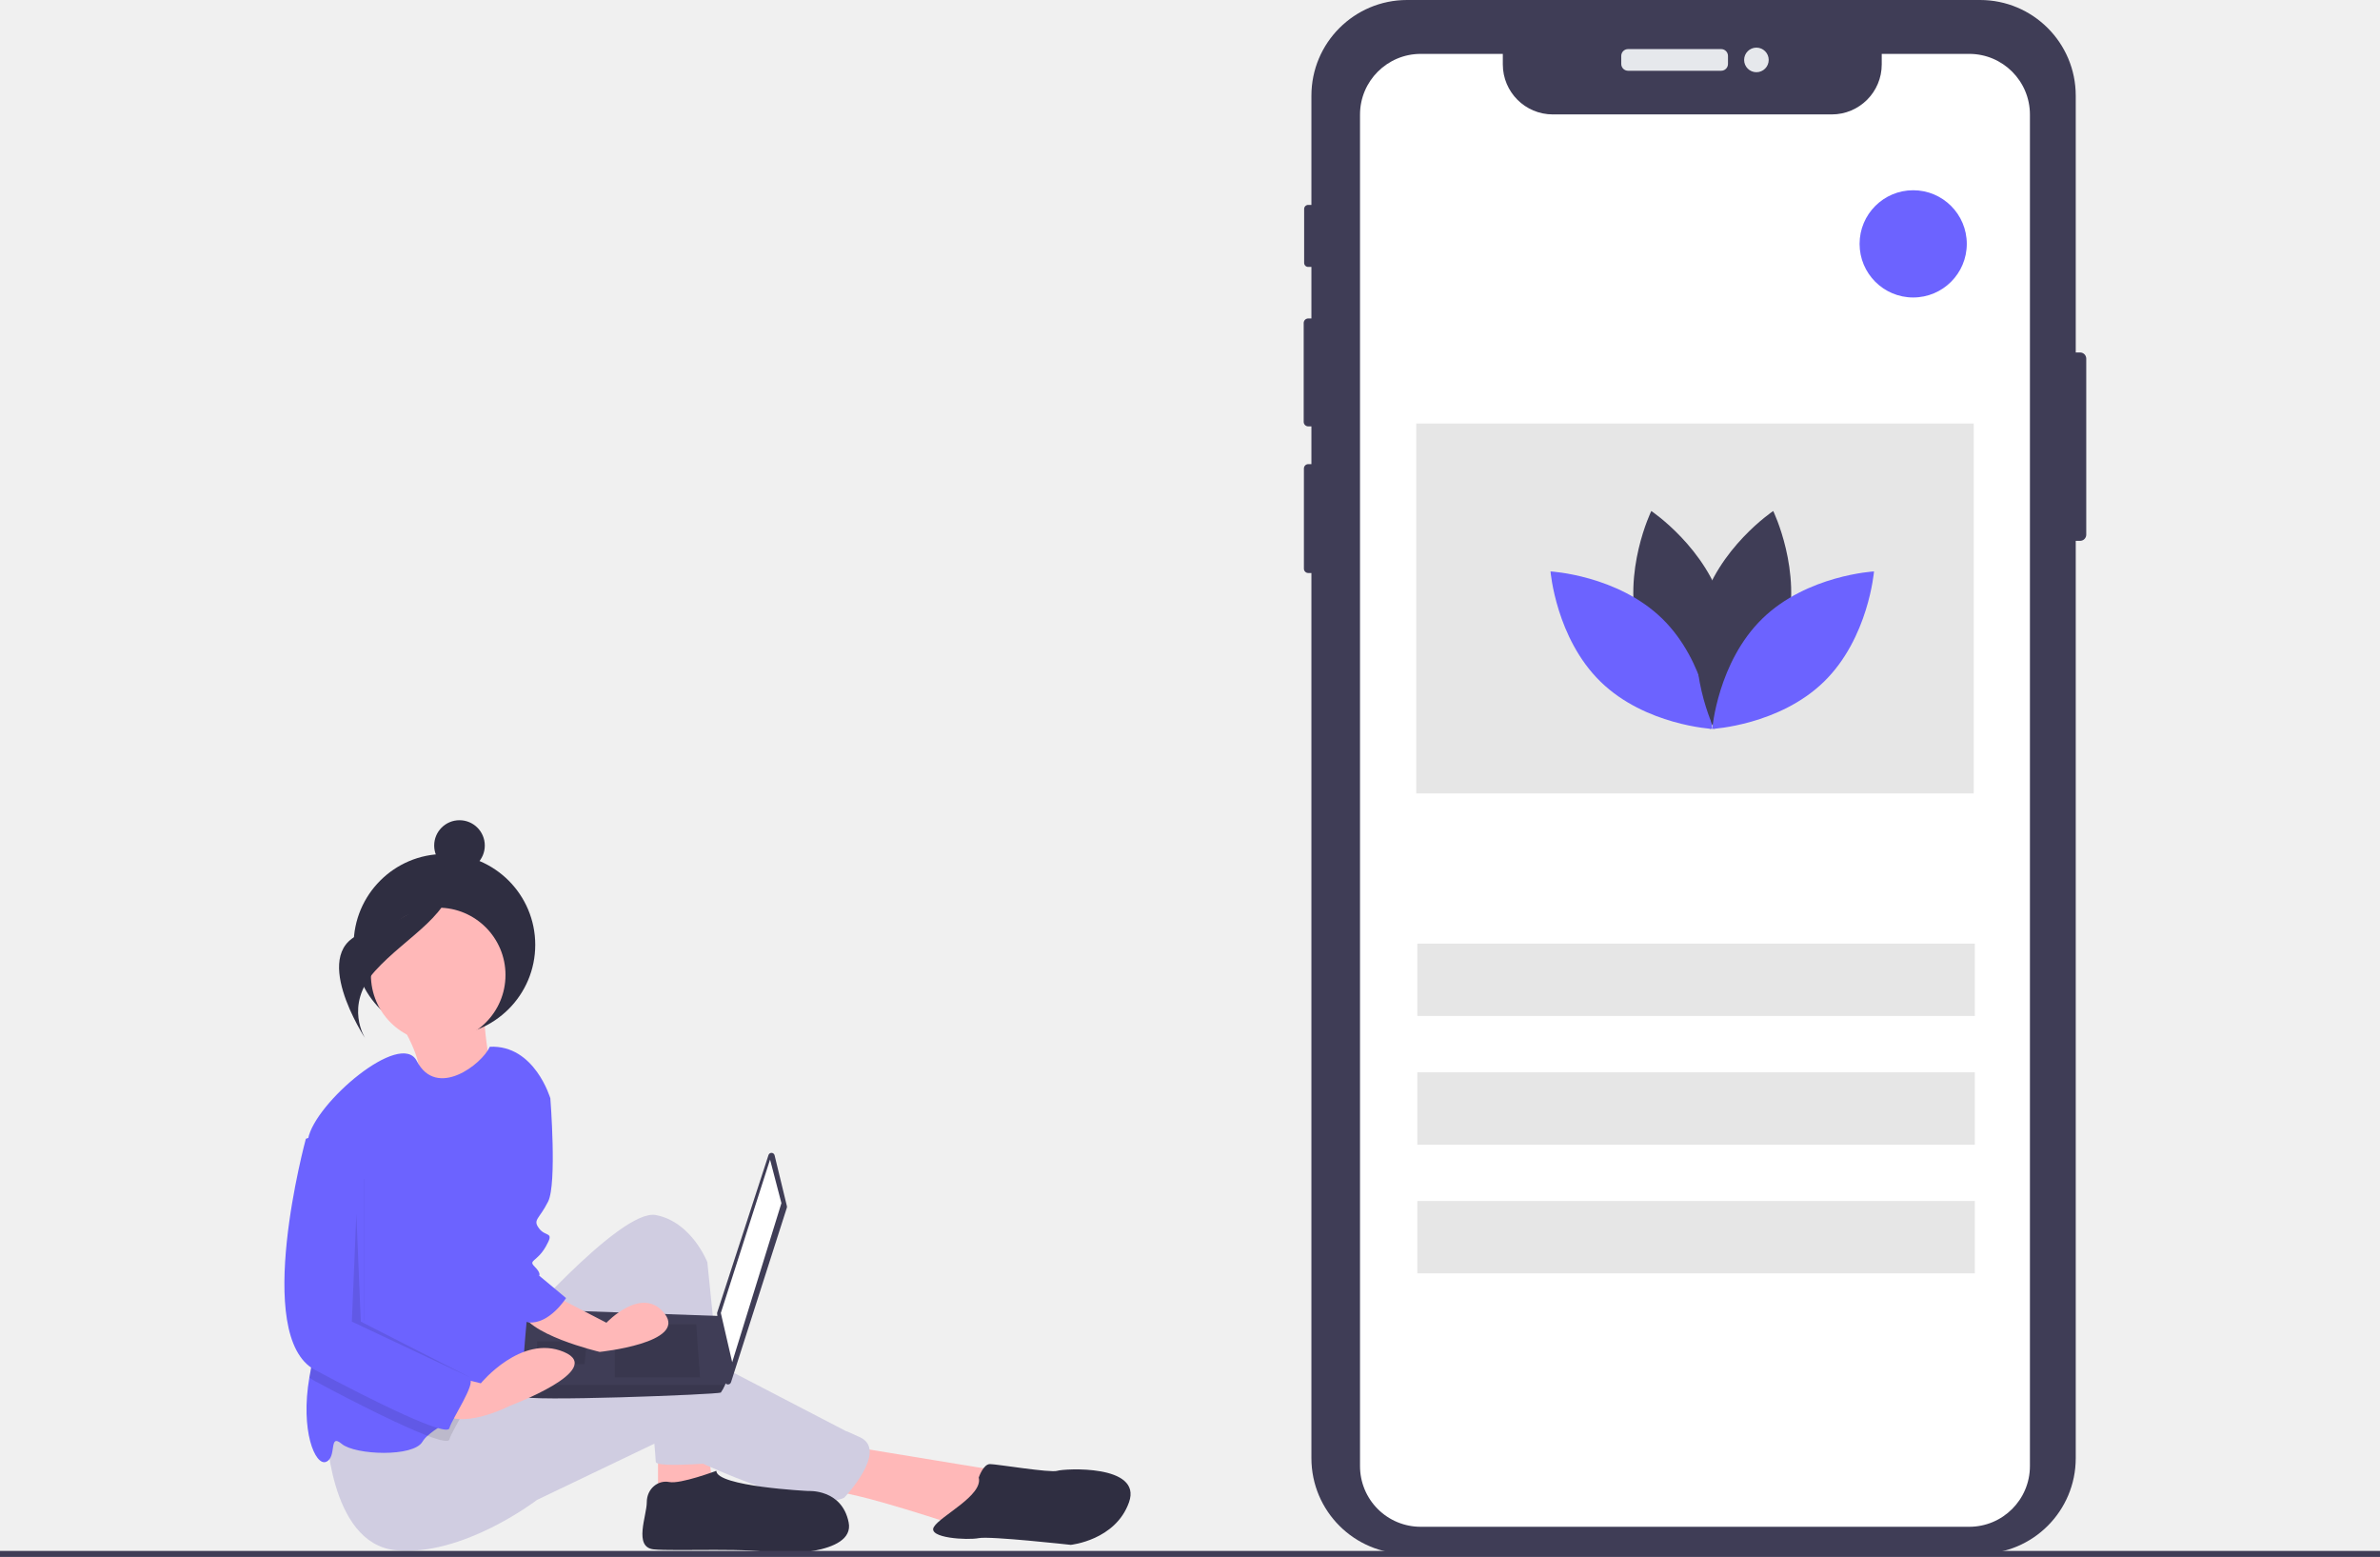
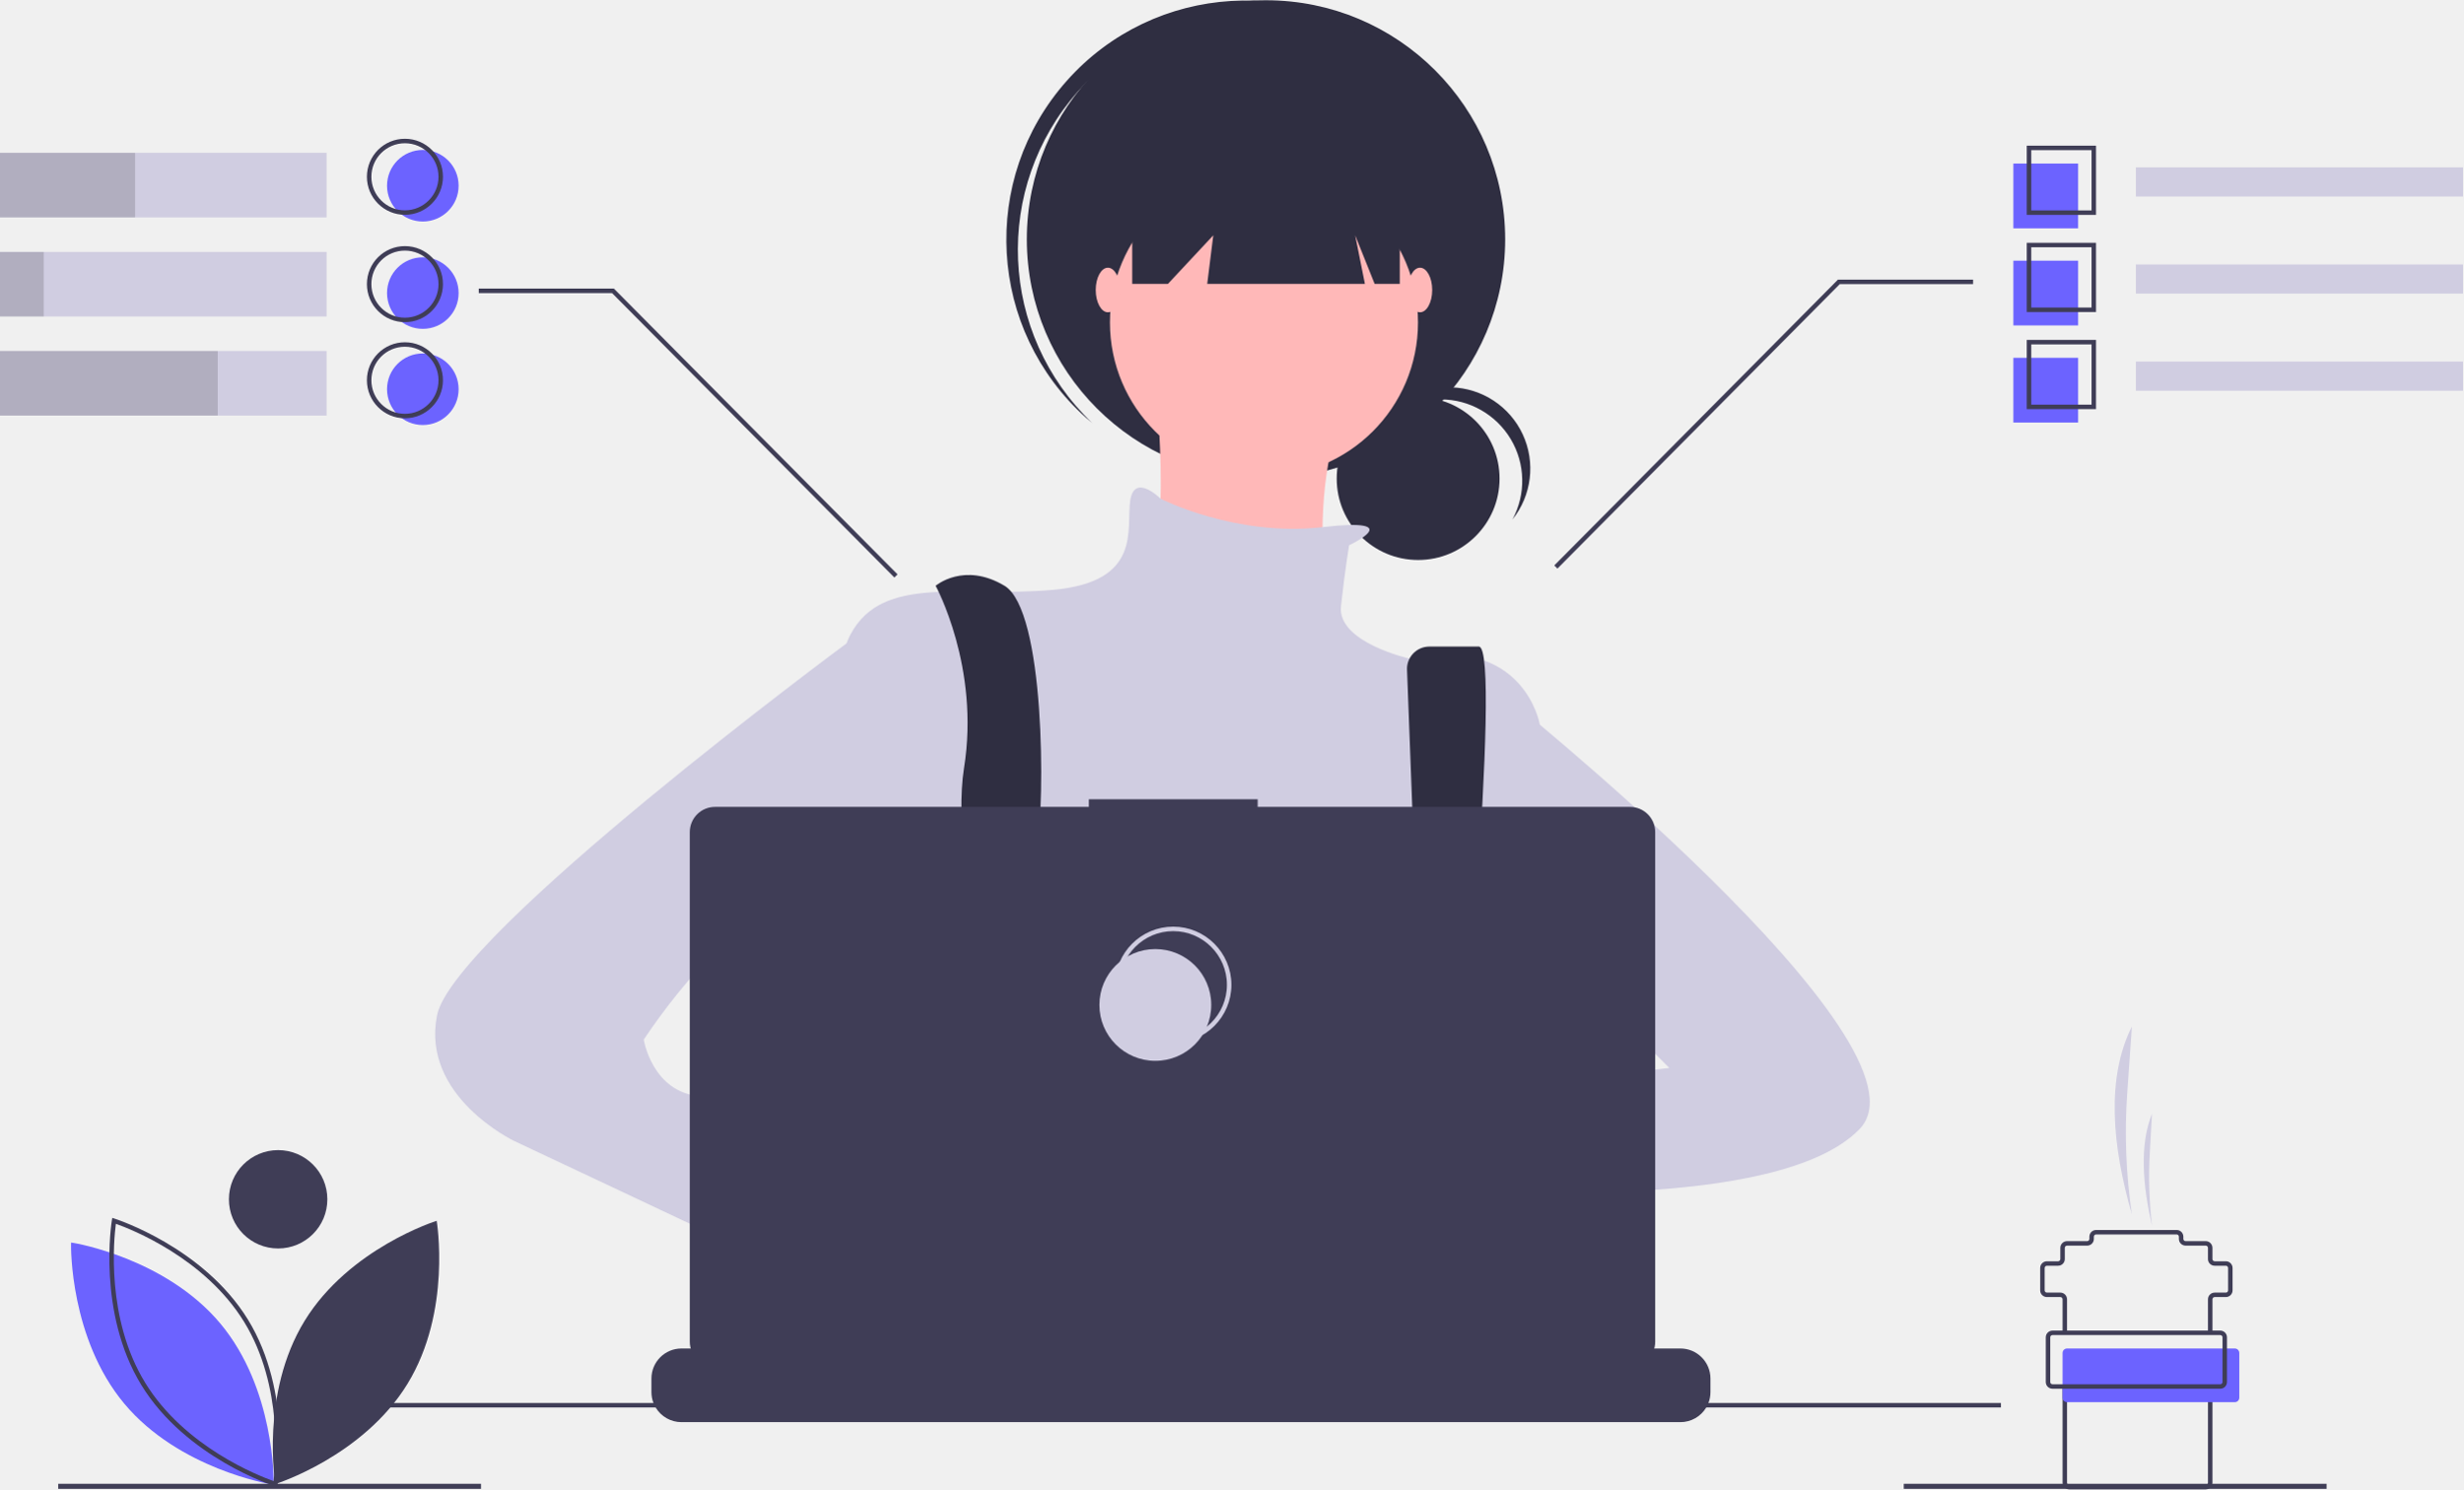
- <svg xmlns="http://www.w3.org/2000/svg" id="e4e5ac1e-f7c3-49db-bea6-73c2d2e1dfe0" data-name="Layer 1" width="888" height="580.723" viewBox="0 0 888 580.723">
-   <path d="M304.558,539.723s10.804,17.136,6.946,21.776,28.95,4.756,28.95,4.756-4.928-24.928-3.478-30.665Z" transform="translate(-156 -159.6383)" fill="#ffb8b8" />
-   <circle cx="165.825" cy="352.416" r="33.88" fill="#2f2e41" />
-   <polygon points="245.51 536.052 245.51 556.137 265.594 551.952 263.921 537.726 245.51 536.052" fill="#ffb8b8" />
-   <path d="M472.642,699.038l56.069,9.205-14.226,20.921s-39.332-13.39-49.374-13.39S472.642,699.038,472.642,699.038Z" transform="translate(-156 -159.6383)" fill="#ffb8b8" />
-   <path d="M345.441,658.869s41.843-48.537,55.232-46.027,19.248,17.574,19.248,17.574l7.532,74.48s-26.779,2.511-26.779,0-5.021-56.069-5.021-56.069S356.32,735.859,335.399,678.117Z" transform="translate(-156 -159.6383)" fill="#d0cde1" />
-   <path d="M277.656,691.506s.837,43.843,25.942,46.353,52.722-18.737,52.722-18.737l45.19-21.649s53.559,28.344,69.459,20.813c0,0,16.737-17.574,5.858-22.595s-.837,0-.837,0l-64.438-33.474s-12.553-3.347-34.311,5.858-51.048,13.39-51.048,13.39Z" transform="translate(-156 -159.6383)" fill="#d0cde1" />
-   <circle cx="163.498" cy="363.66" r="25.106" fill="#ffb8b8" />
-   <path d="M355.483,593.594l-1.674,35.148s.837,46.027-6.695,49.374c-3.808,1.69-11.457,5.088-18.528,8.804-5.306,2.778-10.285,5.724-13.063,8.26a9.368,9.368,0,0,0-1.883,2.184c-3.347,5.858-25.106,5.021-30.127.837s-1.674,5.021-5.858,6.695c-4.05,1.623-9.666-11.649-6.226-31.466.109-.661.234-1.331.368-2.008,3.841-19.206-2.193-65.208-1.264-82.982a31.273,31.273,0,0,1,.427-4.05c2.511-13.39,34.545-40.638,40.537-29.03,7.381,14.327,24.336,1.239,27.248-5.281,16.737-.837,22.595,19.248,22.595,19.248Z" transform="translate(-156 -159.6383)" fill="#6c63ff" />
-   <path d="M423.268,708.243s-13.39,5.021-17.574,4.184-8.369,2.511-8.369,7.532-5.021,16.737,2.511,17.574,38.495-.837,45.19,1.674c0,0,30.127.837,27.616-11.716s-15.063-11.716-15.063-11.716S423.268,714.101,423.268,708.243Z" transform="translate(-156 -159.6383)" fill="#2f2e41" />
-   <path d="M521.18,710.754s1.674-5.021,4.184-5.021,22.595,3.347,25.106,2.511,31.8-2.511,26.779,11.716-21.758,15.9-21.758,15.9-30.127-3.347-34.311-2.511-19.248,0-16.737-4.184S522.854,717.449,521.18,710.754Z" transform="translate(-156 -159.6383)" fill="#2f2e41" />
-   <path d="M445.005,590.551l4.591,18.938a1.183,1.183,0,0,1-.023.639L428.747,675.211a1.183,1.183,0,0,1-2.302-.227l-2.881-25.353a1.183,1.183,0,0,1,.051-.5l19.116-58.667A1.183,1.183,0,0,1,445.005,590.551Z" transform="translate(-156 -159.6383)" fill="#3f3d56" />
-   <polygon points="287.316 432.512 291.555 448.761 273.186 508.105 268.947 489.737 287.316 432.512" fill="#fff" />
-   <path d="M350.768,680.46c.706,2.119,73.473-.706,74.18-1.413a15.335,15.335,0,0,0,1.554-2.826c.664-1.413,1.272-2.826,1.272-2.826l-2.826-22.876L352.887,647.962s-1.802,19.386-2.169,28.259A21.199,21.199,0,0,0,350.768,680.46Z" transform="translate(-156 -159.6383)" fill="#3f3d56" />
-   <polygon points="259.763 493.975 261.176 513.757 229.385 513.757 229.385 493.975 259.763 493.975" opacity="0.1" />
-   <polygon points="218.788 500.334 218.978 500.296 218.081 508.811 200.419 508.811 200.419 500.334 218.788 500.334" opacity="0.1" />
-   <path d="M350.768,680.46c.706,2.119,73.473-.706,74.18-1.413a15.335,15.335,0,0,0,1.554-2.826h-75.784A21.199,21.199,0,0,0,350.768,680.46Z" transform="translate(-156 -159.6383)" opacity="0.1" />
-   <circle cx="171.439" cy="315.379" r="9.442" fill="#2f2e41" />
-   <path d="M324.599,485.295s-9.647,16.046-32.078,22.052-.183,39.715-.183,39.715-8.09-12.258,3.579-25.239S326.365,499.967,324.599,485.295Z" transform="translate(-156 -159.6383)" fill="#2f2e41" />
-   <path d="M328.587,686.92c-2.067,3.908-4.494,7.967-4.904,9.607-.276,1.113-3.339.469-8.159-1.347-9.666-3.657-26.419-12.034-42.052-20.411a13.202,13.202,0,0,1-2.042-1.339c.109-.661.234-1.331.368-2.008,3.841-19.206-2.193-65.208-1.264-82.982l7.122-2.377,14.226,13.39v56.906s36.822,20.084,39.332,21.758C332.495,678.97,330.729,682.861,328.587,686.92Z" transform="translate(-156 -159.6383)" opacity="0.1" />
-   <path d="M359.667,641.295l22.595,11.716s13.39-14.226,21.758-3.347S379.752,663.89,379.752,663.89s-28.453-6.695-29.29-15.9S359.667,641.295,359.667,641.295Z" transform="translate(-156 -159.6383)" fill="#ffb8b8" />
-   <path d="M322.009,672.259l13.39,3.347S350.462,657.195,366.362,663.89s-20.084,20.084-20.084,20.084-19.248,10.042-26.779,1.674S322.009,672.259,322.009,672.259Z" transform="translate(-156 -159.6383)" fill="#ffb8b8" />
-   <path d="M351.299,561.794c.837.837,10.042,7.532,10.042,7.532s2.511,31.8-.837,38.495-5.858,6.695-3.347,10.042,5.858.837,2.511,6.695-6.695,5.021-4.184,7.532,1.674,3.347,1.674,3.347l10.042,8.369s-6.161,9.813-13.96,9.091-14.493-38.381-14.493-38.381Z" transform="translate(-156 -159.6383)" fill="#6c63ff" />
-   <path d="M277.656,581.878l-7.532,2.511s-20.084,73.643,3.347,86.196,49.374,25.106,50.211,21.758S333.725,675.606,331.214,673.932s-39.332-21.758-39.332-21.758v-56.906Z" transform="translate(-156 -159.6383)" fill="#6c63ff" />
-   <polygon points="132.953 452.785 131.28 492.954 175.633 513.876 134.627 492.954 132.953 452.785" opacity="0.1" />
-   <path d="M934.4,293.398v65.68a2.296,2.296,0,0,1-2.29,2.29h-1.63v342.15a35.702,35.702,0,0,1-35.7,35.7H680.99a35.693,35.693,0,0,1-35.69-35.7v-330.15h-1.18a1.618,1.618,0,0,1-1.62-1.61V334.378a1.62,1.62,0,0,1,1.62-1.62h1.18V318.678h-1.19a1.696,1.696,0,0,1-1.69-1.7v-36.87a1.694,1.694,0,0,1,1.69-1.69h1.19v-19.22h-1.21a1.498,1.498,0,0,1-1.5-1.5v-20.12a1.507,1.507,0,0,1,1.5-1.51h1.21v-40.74a35.691,35.691,0,0,1,35.69-35.69H894.78a35.7,35.7,0,0,1,35.7,35.69v95.78h1.63A2.296,2.296,0,0,1,934.4,293.398Z" transform="translate(-156 -159.6383)" fill="#3f3d56" />
-   <rect x="604.903" y="18.307" width="39.823" height="8.086" rx="2.542" fill="#e6e8ec" />
-   <circle cx="655.335" cy="22.35" r="4.587" fill="#e6e8ec" />
-   <path d="M913.385,202.388v504.09a22.65,22.65,0,0,1-22.65,22.64h-204.65a22.611,22.611,0,0,1-22.65-22.64v-504.09a22.649,22.649,0,0,1,22.65-22.65h30.63v3.93a18.65,18.65,0,0,0,18.65,18.65h104.08a18.65,18.65,0,0,0,18.65-18.65v-3.93h32.64A22.643,22.643,0,0,1,913.385,202.388Z" transform="translate(-156 -159.6383)" fill="#fff" />
-   <rect x="528.827" y="351.959" width="208" height="27" fill="#e6e6e6" />
-   <rect x="528.827" y="399.959" width="208" height="27" fill="#e6e6e6" />
-   <rect x="528.827" y="447.959" width="208" height="27" fill="#e6e6e6" />
-   <circle cx="713.827" cy="90.959" r="20" fill="#6c63ff" />
-   <rect x="528.41" y="157.959" width="208" height="138" fill="#e6e6e6" />
-   <path d="M767.235,395.188c6.073,22.45,26.875,36.354,26.875,36.354s10.955-22.495,4.882-44.945-26.875-36.354-26.875-36.354S761.162,372.738,767.235,395.188Z" transform="translate(-156 -159.6383)" fill="#3f3d56" />
-   <path d="M776.159,390.363c16.665,16.223,18.7,41.16,18.7,41.16s-24.984-1.364-41.648-17.587-18.7-41.16-18.7-41.16S759.495,374.141,776.159,390.363Z" transform="translate(-156 -159.6383)" fill="#6c63ff" />
-   <path d="M822.484,395.188c-6.073,22.45-26.875,36.354-26.875,36.354s-10.955-22.495-4.882-44.945S817.602,350.243,817.602,350.243,828.557,372.738,822.484,395.188Z" transform="translate(-156 -159.6383)" fill="#3f3d56" />
-   <path d="M813.56,390.363c-16.665,16.223-18.7,41.16-18.7,41.16s24.984-1.364,41.648-17.587,18.7-41.16,18.7-41.16S830.225,374.141,813.56,390.363Z" transform="translate(-156 -159.6383)" fill="#6c63ff" />
-   <rect y="578.483" width="888" height="2.241" fill="#3f3d56" />
+ <svg xmlns="http://www.w3.org/2000/svg" id="f61e7f2c-3df8-44b9-b514-d2b672d0e0d5" data-name="Layer 1" width="1101" height="666.051" viewBox="0 0 1101 666.051">
+   <circle cx="633.929" cy="214.02" r="36.396" fill="#2f2e41" />
+   <path d="M693.569,295.601a36.401,36.401,0,0,1,32.039,53.669,36.387,36.387,0,1,0-60.454-39.982A36.306,36.306,0,0,1,693.569,295.601Z" transform="translate(-49.50001 -116.9745)" fill="#2f2e41" />
+   <circle cx="565.919" cy="107.031" r="106.912" fill="#2f2e41" />
+   <path d="M531.51,157.671A106.893,106.893,0,0,1,679.677,146.461c-.874-.831-1.739-1.669-2.648-2.476A106.913,106.913,0,0,0,534.963,303.792c.908.808,1.842,1.568,2.77,2.339A106.893,106.893,0,0,1,531.51,157.671Z" transform="translate(-49.50001 -116.9745)" fill="#2f2e41" />
+   <circle cx="565.013" cy="144.178" r="68.859" fill="#ffb8b8" />
+   <path d="M565.587,282.898s9.06,83.356-5.436,92.416,83.356,21.745,83.356,21.745-14.497-90.604,21.745-114.161Z" transform="translate(-49.50001 -116.9745)" fill="#ffb8b8" />
+   <path d="M652.566,360.817s26.982-12.6-11.878-8.112-72.388-12.727-72.388-12.727-11.774-11.778-13.586.906,5.436,36.242-34.429,39.866-76.107-7.248-90.604,19.933-7.248,144.966-7.248,144.966,27.181,97.852,48.926,112.349,212.013-5.436,212.013-5.436L737.734,554.709V440.548s-7.248-39.866-57.986-28.993c0,0-32.617-7.248-30.805-23.557S652.566,360.817,652.566,360.817Z" transform="translate(-49.50001 -116.9745)" fill="#d0cde1" />
+   <path d="M478.55,727.245c1.12-4.88,1.87-7.64,1.87-7.64l-.58-3.97-5.97-40.54-2.51-17.1c21.74-9.06,27.18-50.74,27.18-50.74l.82-.49,3.71-2.22v-.01l13.32-7.99.27-.16,5.38,3.58,10.93,7.29c38.24,28.12,77.18,27.62,101.21,23.19,14.69-2.71,23.82-6.88,23.82-6.88l26.36-8.79.82-.27.81.12,15.46,2.34.28.05,1.28.19-3.58,24.75-5.19,35.97c13.71,7.26,25.9,20.9,36.56,37.71q3.54,5.58,6.86,11.61c2.88,5.2,5.63,10.61,8.25,16.15.32.66.63,1.33.94,2,1.01,2.17,2.01,4.36,2.98,6.56H473.75c.36-2.21.72-4.32,1.07-6.35a1.548,1.548,0,0,0,.04-.21c.13-.68.25-1.34.36-2C476.44,736.795,477.62,731.285,478.55,727.245Z" transform="translate(-49.50001 -116.9745)" fill="#2f2e41" />
+   <path d="M467.735,378.938s19.933,36.242,12.685,81.543S502.164,618.132,502.164,618.132l21.745-5.436s-14.497-94.228-10.872-115.973,3.624-106.912-14.497-117.785S467.735,378.938,467.735,378.938Z" transform="translate(-49.50001 -116.9745)" fill="#2f2e41" />
+   <path d="M678.473,416.6l7.617,200.626,14.497,9.06s20.839-220.167,9.966-220.167H688.43A9.97,9.97,0,0,0,678.473,416.6Z" transform="translate(-49.50001 -116.9745)" fill="#2f2e41" />
+   <circle cx="462.63" cy="487.567" r="9.06" fill="#6c63ff" />
+   <circle cx="643.838" cy="496.627" r="9.06" fill="#6c63ff" />
+   <polygon points="506.12 58.104 506.12 126.963 522.067 126.963 542.362 105.218 539.644 126.963 610.133 126.963 605.784 105.218 614.482 126.963 625.717 126.963 625.717 58.104 506.12 58.104" fill="#2f2e41" />
+   <ellipse cx="495.248" cy="129.681" rx="5.436" ry="9.966" fill="#ffb8b8" />
+   <ellipse cx="634.778" cy="129.681" rx="5.436" ry="9.966" fill="#ffb8b8" />
+   <path d="M721.425,612.695s-82.449-15.403-87.886,11.778,91.51,15.403,91.51,15.403Z" transform="translate(-49.50001 -116.9745)" fill="#ffb8b8" />
+   <path d="M719.613,426.052S917.129,583.702,880.888,621.756,706.929,648.937,706.929,648.937l9.06-45.302,79.731-9.06L755.855,554.709l-36.242,3.624Z" transform="translate(-49.50001 -116.9745)" fill="#d0cde1" />
+   <path d="M427.869,688.803l25.369,19.933s18.121,56.174,45.302,39.866S473.171,674.306,473.171,674.306l-30.805-10.872Z" transform="translate(-49.50001 -116.9745)" fill="#ffb8b8" />
+   <path d="M453.238,397.058l-25.301,7.614s-175.84,130.104-183.088,166.346S279.279,627.192,279.279,627.192l157.651,74.295,16.309-43.49-74.295-38.054s5.436-10.872-16.309-12.685S337.265,581.89,337.265,581.89s43.49-67.047,67.047-52.55,30.805,25.369,30.805,25.369Z" transform="translate(-49.50001 -116.9745)" fill="#d0cde1" />
+   <path d="M814.1,733.455v6.07a13.34,13.34,0,0,1-.91,4.87,13.682,13.682,0,0,1-.97,2,13.437,13.437,0,0,1-11.55,6.56H354.12a13.437,13.437,0,0,1-11.55-6.56,13.688,13.688,0,0,1-.97-2,13.342,13.342,0,0,1-.91-4.87v-6.07a13.426,13.426,0,0,1,13.43-13.43h25.74v-2.83a.559.559,0,0,1,.56-.56h13.43a.559.559,0,0,1,.56.56v2.83h8.39v-2.83a.559.559,0,0,1,.56-.56h13.43a.559.559,0,0,1,.56.56v2.83h8.4v-2.83a.559.559,0,0,1,.56-.56h13.43a.559.559,0,0,1,.56.56v2.83h8.39v-2.83a.559.559,0,0,1,.56-.56h13.43a.559.559,0,0,1,.56.56v2.83h8.39v-2.83a.559.559,0,0,1,.56-.56h13.43a.559.559,0,0,1,.56.56v2.83h8.4v-2.83a.559.559,0,0,1,.56-.56h13.43a.559.559,0,0,1,.56.56v2.83h8.39v-2.83a.559.559,0,0,1,.56-.56h105.2a.559.559,0,0,1,.56.56v2.83h8.4v-2.83a.559.559,0,0,1,.56-.56h13.43a.566.566,0,0,1,.56.56v2.83h8.39v-2.83a.559.559,0,0,1,.56-.56h13.43a.559.559,0,0,1,.56.56v2.83h8.39v-2.83a.559.559,0,0,1,.56-.56h13.43a.559.559,0,0,1,.56.56v2.83h8.4v-2.83a.559.559,0,0,1,.56-.56h13.43a.557.557,0,0,1,.55.56v2.83h8.4v-2.83a.559.559,0,0,1,.56-.56H738a.559.559,0,0,1,.56.56v2.83h8.39v-2.83a.559.559,0,0,1,.56-.56h13.43a.559.559,0,0,1,.56.56v2.83h39.17A13.426,13.426,0,0,1,814.1,733.455Z" transform="translate(-49.50001 -116.9745)" fill="#3f3d56" />
+   <rect x="161.448" y="627.416" width="733" height="2" fill="#3f3d56" />
+   <path d="M778.142,477.821H611.7v-3.431H536.228v3.431h-167.129a11.259,11.259,0,0,0-11.259,11.259v227.911A11.259,11.259,0,0,0,369.099,728.25H778.142a11.259,11.259,0,0,0,11.259-11.259V489.08A11.259,11.259,0,0,0,778.142,477.821Z" transform="translate(-49.50001 -116.9745)" fill="#3f3d56" />
+   <circle cx="524.448" cy="440.416" r="25" fill="none" stroke="#d0cde1" stroke-miterlimit="10" stroke-width="2" />
+   <circle cx="516.448" cy="449.416" r="25" fill="#d0cde1" />
+   <rect x="26.02" y="663.551" width="189" height="2.262" fill="#3f3d56" />
+   <rect x="851.02" y="663.551" width="189" height="2.262" fill="#3f3d56" />
+   <path d="M185.639,707.692c-19.911,32.506-13.061,72.941-13.061,72.941s39.133-12.269,59.044-44.775,13.061-72.941,13.061-72.941S205.55,675.185,185.639,707.692Z" transform="translate(-49.50001 -116.9745)" fill="#3f3d56" />
+   <path d="M171.766,780.901l-1.132-.179c-.409-.065-41.158-6.817-65.562-36.015-24.404-29.199-23.817-70.5-23.809-70.914l.024-1.146,1.132.179c.409.065,41.158,6.817,65.562,36.016h0c24.404,29.198,23.817,70.499,23.809,70.913Z" transform="translate(-49.50001 -116.9745)" fill="#6c63ff" />
+   <path d="M173.374,781.929l-1.094-.343c-.396-.124-39.721-12.756-59.598-45.206-19.877-32.451-13.263-73.223-13.194-73.631l.191-1.13,1.094.343c.396.124,39.721,12.756,59.598,45.207h0c19.877,32.45,13.263,73.222,13.194,73.63Zm-72.081-117.678c-.905,6.843-4.514,42.336,13.095,71.084,17.609,28.747,50.867,41.658,57.373,43.962.905-6.843,4.514-42.336-13.095-71.083h0C141.056,679.466,107.798,666.555,101.293,664.251Z" transform="translate(-49.50001 -116.9745)" fill="#3f3d56" />
+   <circle cx="124.321" cy="536.328" r="22" fill="#3f3d56" />
+   <polygon points="399.789 258.254 273.582 131.051 214 131.051 214 129.051 274.417 129.051 274.711 129.348 401.211 256.848 399.789 258.254" fill="#3f3d56" />
+   <polygon points="696.211 254.254 822.417 127.051 882 127.051 882 125.051 821.582 125.051 821.289 125.348 694.789 252.848 696.211 254.254" fill="#3f3d56" />
+   <rect x="0" y="68.34" width="146" height="28.877" fill="#d0cde1" />
+   <rect x="0" y="112.651" width="146" height="28.877" fill="#d0cde1" />
+   <rect x="0" y="156.963" width="146" height="28.877" fill="#d0cde1" />
+   <rect x="0" y="68.34" width="60.399" height="28.877" opacity="0.15" />
+   <rect y="112.651" width="19.554" height="28.877" opacity="0.15" />
+   <rect x="0" y="156.963" width="97.333" height="28.877" opacity="0.15" />
+   <rect x="954.776" y="74.827" width="146.224" height="13.03" fill="#d0cde1" />
+   <rect x="900" y="73.14" width="28.955" height="28.955" fill="#6c63ff" />
+   <rect x="900" y="116.573" width="28.955" height="28.955" fill="#6c63ff" />
+   <rect x="900" y="160.006" width="28.955" height="28.955" fill="#6c63ff" />
+   <path d="M986.455,213.07H955.5V182.115h30.955Zm-28.955-2h26.955V184.115H957.5Z" transform="translate(-49.50001 -116.9745)" fill="#3f3d56" />
+   <rect x="954.776" y="118.26" width="146.224" height="13.03" fill="#d0cde1" />
+   <path d="M986.455,256.503H955.5V225.548h30.955Zm-28.955-2h26.955V227.548H957.5Z" transform="translate(-49.50001 -116.9745)" fill="#3f3d56" />
+   <rect x="954.776" y="161.693" width="146.224" height="13.03" fill="#d0cde1" />
+   <path d="M986.455,299.936H955.5V268.981h30.955Zm-28.955-2h26.955V270.981H957.5Z" transform="translate(-49.50001 -116.9745)" fill="#3f3d56" />
+   <circle cx="189" cy="83.051" r="16" fill="#6c63ff" />
+   <circle cx="189" cy="131.051" r="16" fill="#6c63ff" />
+   <circle cx="189" cy="174.051" r="16" fill="#6c63ff" />
+   <path d="M230.5,213.025a17,17,0,1,1,17-17A17.019,17.019,0,0,1,230.5,213.025Zm0-32a15,15,0,1,0,15,15A15.017,15.017,0,0,0,230.5,181.025Z" transform="translate(-49.50001 -116.9745)" fill="#3f3d56" />
+   <path d="M230.5,261.025a17,17,0,1,1,17-17A17.019,17.019,0,0,1,230.5,261.025Zm0-32a15,15,0,1,0,15,15A15.017,15.017,0,0,0,230.5,229.025Z" transform="translate(-49.50001 -116.9745)" fill="#3f3d56" />
+   <path d="M230.5,304.025a17,17,0,1,1,17-17A17.019,17.019,0,0,1,230.5,304.025Zm0-32a15,15,0,1,0,15,15A15.017,15.017,0,0,0,230.5,272.025Z" transform="translate(-49.50001 -116.9745)" fill="#3f3d56" />
+   <path d="M1038.5,713.025h-2v-15a3.003,3.003,0,0,1,3-3h5a1.001,1.001,0,0,0,1-1v-10a1.001,1.001,0,0,0-1-1h-5a3.003,3.003,0,0,1-3-3v-5a1.001,1.001,0,0,0-1-1h-9a3.003,3.003,0,0,1-3-3v-1a1.001,1.001,0,0,0-1-1h-36a1.001,1.001,0,0,0-1,1v1a3.003,3.003,0,0,1-3,3h-9a1.001,1.001,0,0,0-1,1v5a3.003,3.003,0,0,1-3,3h-5a1.001,1.001,0,0,0-1,1v10a1.001,1.001,0,0,0,1,1h6a3.003,3.003,0,0,1,3,3v15h-2v-15a1.001,1.001,0,0,0-1-1h-6a3.003,3.003,0,0,1-3-3v-10a3.003,3.003,0,0,1,3-3h5a1.001,1.001,0,0,0,1-1v-5a3.003,3.003,0,0,1,3-3h9a1.001,1.001,0,0,0,1-1v-1a3.003,3.003,0,0,1,3-3h36a3.003,3.003,0,0,1,3,3v1a1.001,1.001,0,0,0,1,1h9a3.003,3.003,0,0,1,3,3v5a1.001,1.001,0,0,0,1,1h5a3.003,3.003,0,0,1,3,3v10a3.003,3.003,0,0,1-3,3h-5a1.001,1.001,0,0,0-1,1Z" transform="translate(-49.50001 -116.9745)" fill="#3f3d56" />
+   <path d="M1035.5,783.025h-61a3.003,3.003,0,0,1-3-3v-43h2v43a1.001,1.001,0,0,0,1,1h61a1.001,1.001,0,0,0,1-1v-43h2v43A3.003,3.003,0,0,1,1035.5,783.025Z" transform="translate(-49.50001 -116.9745)" fill="#3f3d56" />
+   <rect x="922" y="603.051" width="79" height="24" rx="2" fill="#6c63ff" />
+   <path d="M1042,738.025H967a3.003,3.003,0,0,1-3-3v-20a3.003,3.003,0,0,1,3-3h75a3.003,3.003,0,0,1,3,3v20A3.003,3.003,0,0,1,1042,738.025Zm-75-24a1.001,1.001,0,0,0-1,1v20a1.001,1.001,0,0,0,1,1h75a1.001,1.001,0,0,0,1-1v-20a1.001,1.001,0,0,0-1-1Z" transform="translate(-49.50001 -116.9745)" fill="#3f3d56" />
+   <path d="M1002.5,660.025v0a249.628,249.628,0,0,1-2.095-54.111L1002.5,576.025h0c-11.542,22.966-8.933,53.192,0,84Z" transform="translate(-49.50001 -116.9745)" fill="#d0cde1" />
+   <path d="M1011.5,665.025v0a183.497,183.497,0,0,1-1.008-32.209L1011.5,615.025h0c-5.553,13.67-4.298,31.662,0,50Z" transform="translate(-49.50001 -116.9745)" fill="#d0cde1" />
</svg>
